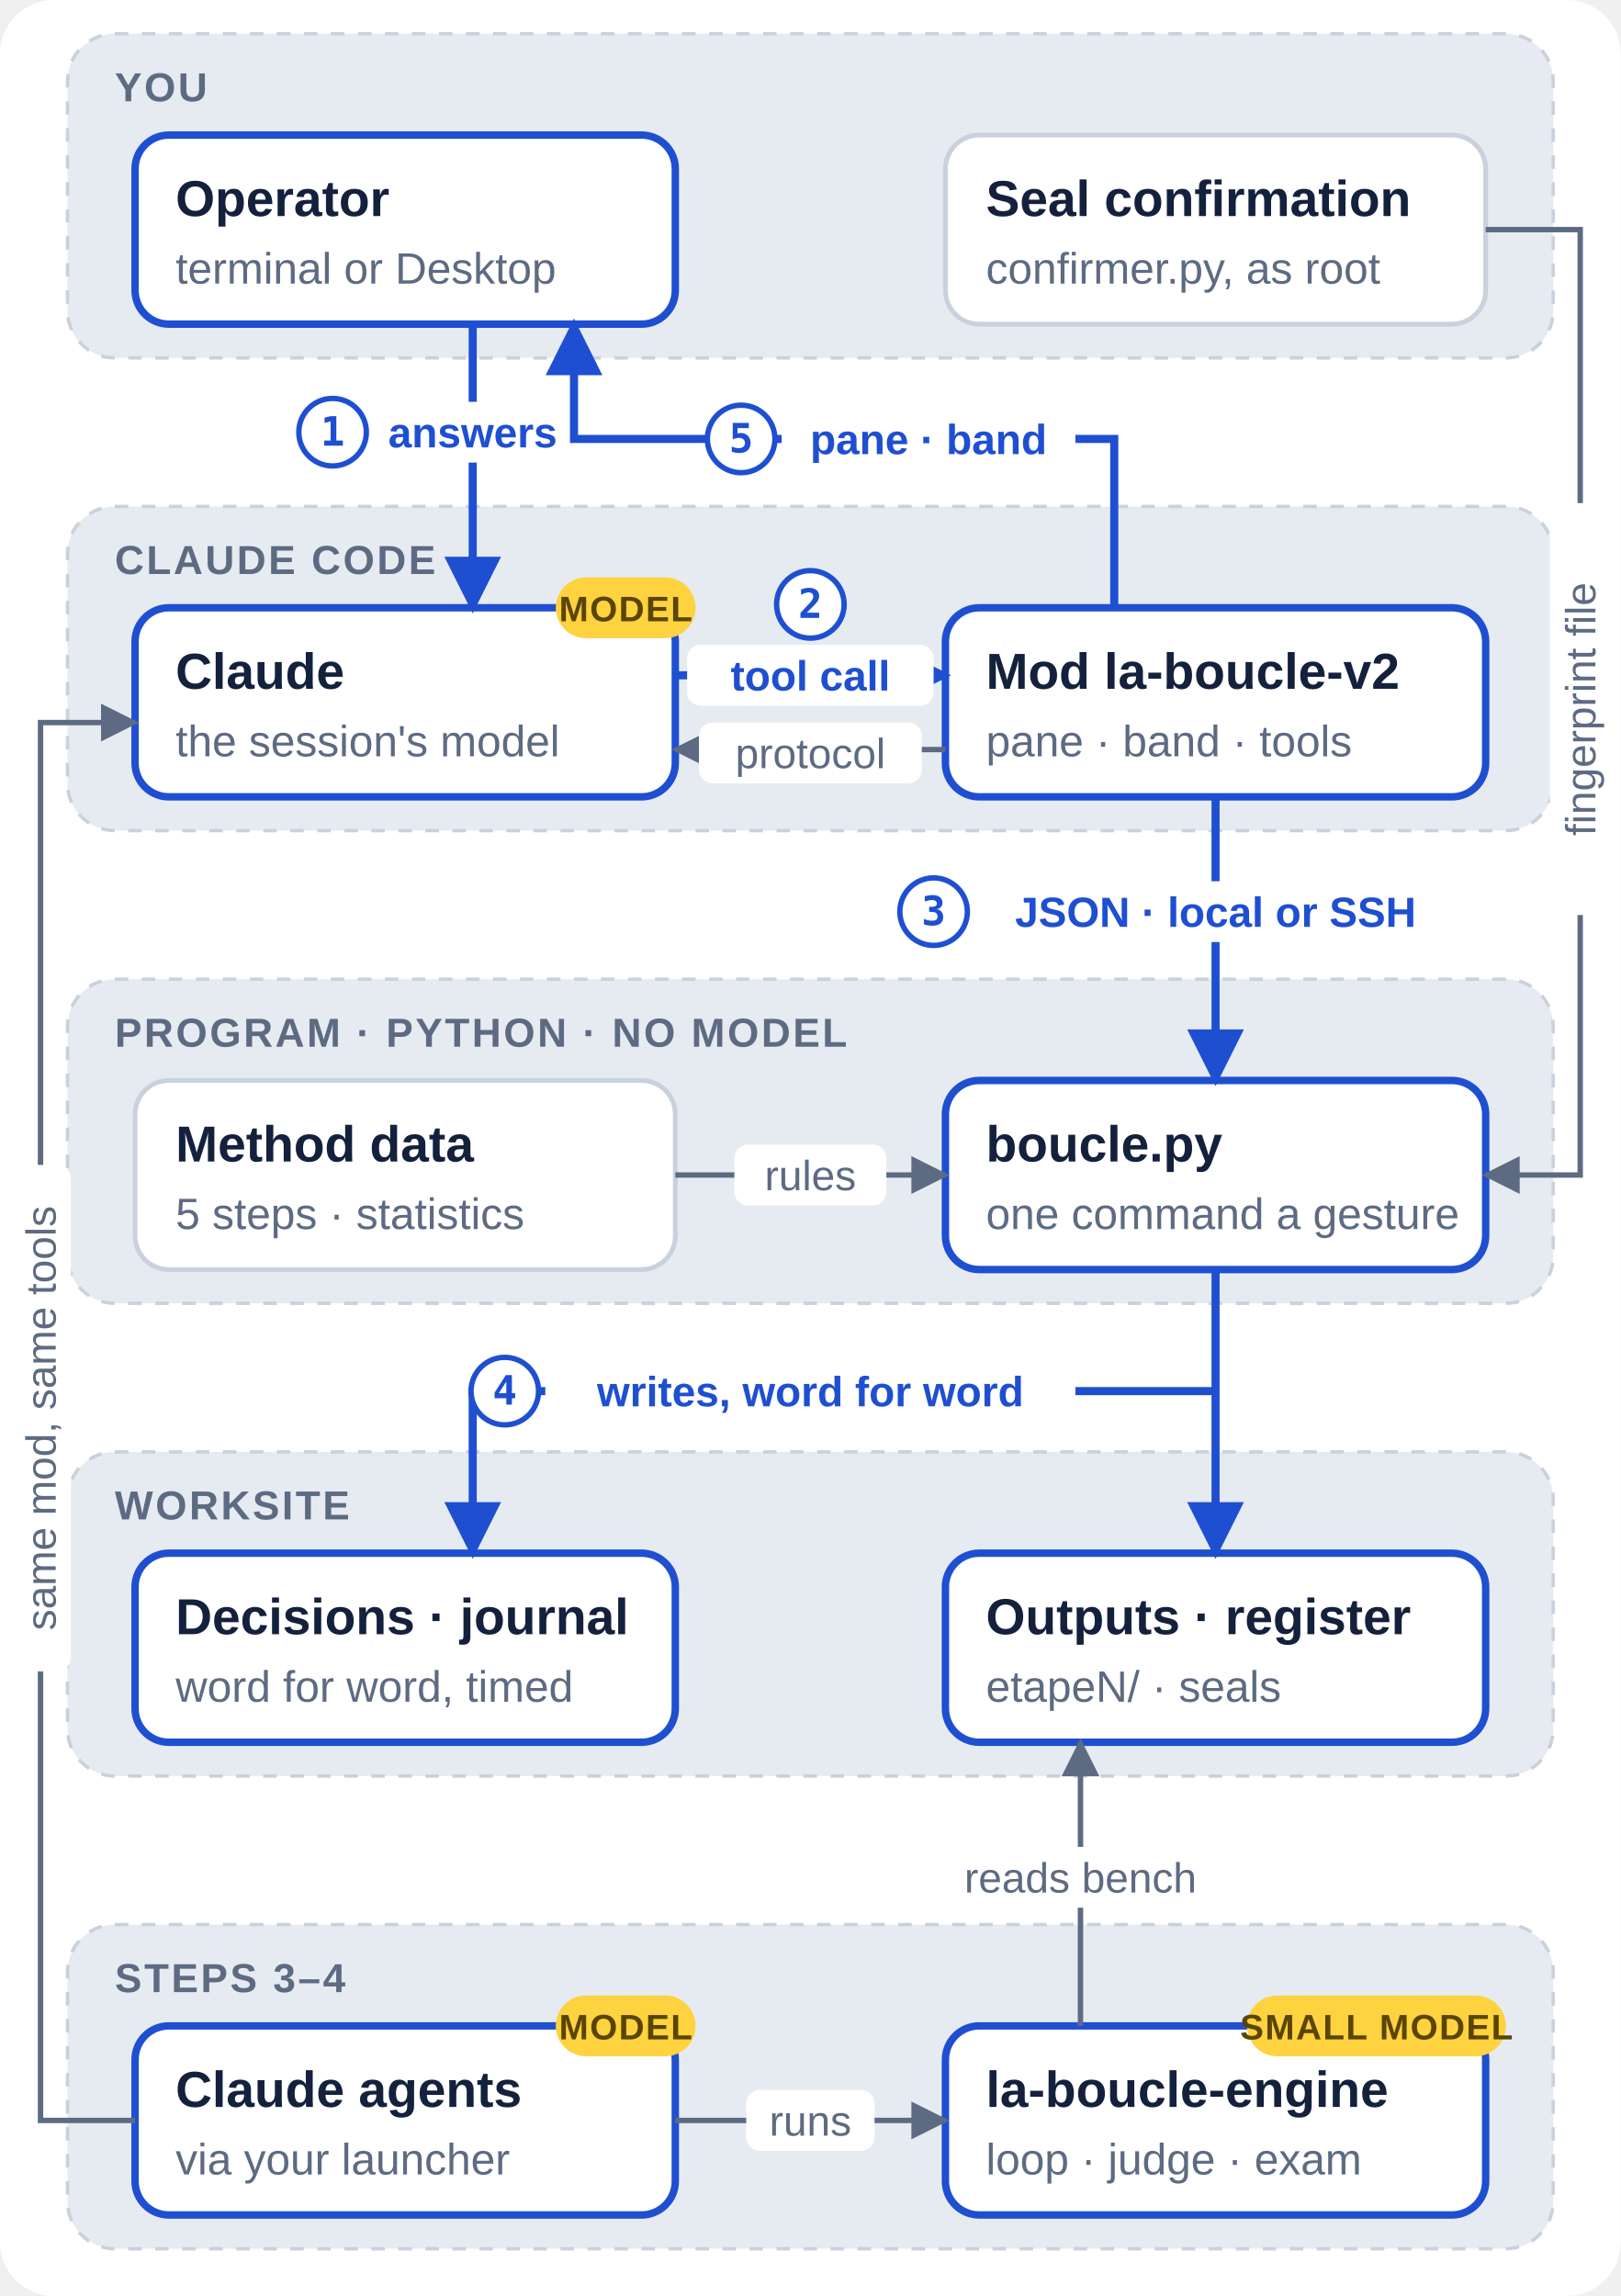
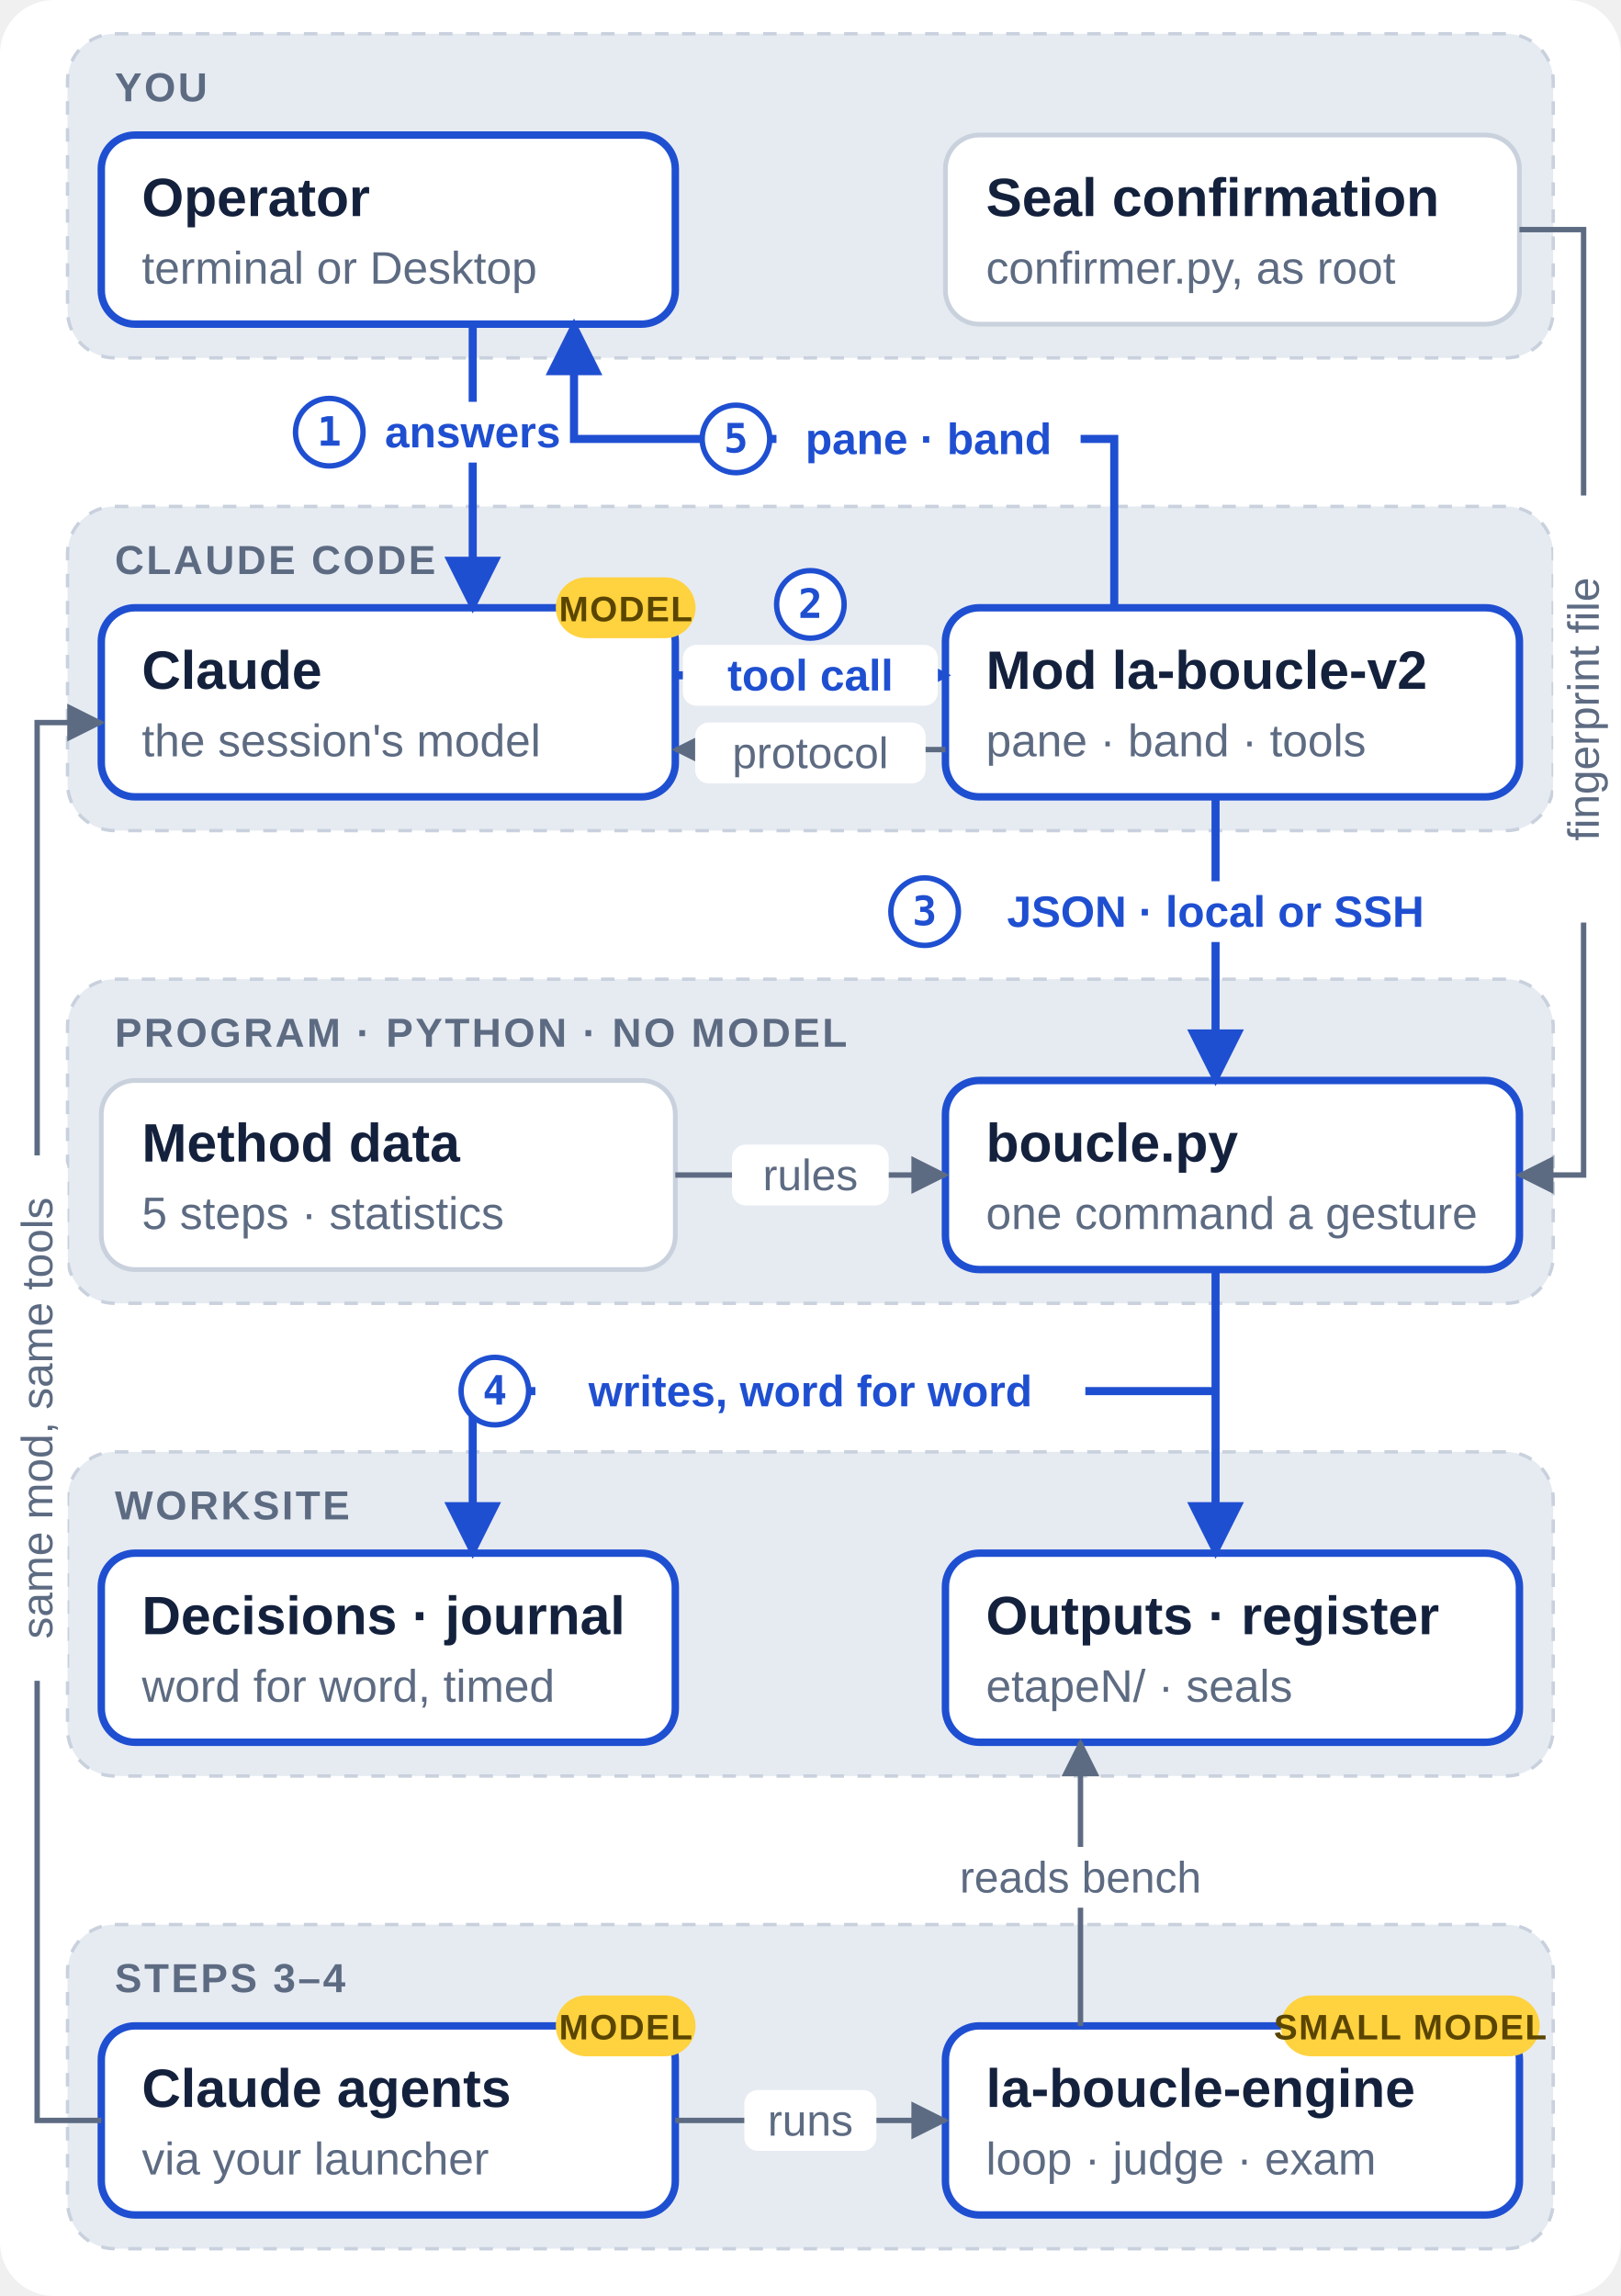
<svg xmlns="http://www.w3.org/2000/svg" viewBox="0 0 480 680" width="480" height="680" font-family="IBM Plex Sans, Segoe UI, Helvetica Neue, Arial, sans-serif" role="img" aria-label="La boucle module: one gesture, from the operator to the worksite files">
  <defs>
    <marker id="m" viewBox="0 0 10 10" refX="9" refY="5" markerWidth="7" markerHeight="7" orient="auto-start-reverse">
      <path d="M0 0L10 5L0 10z" fill="#5d6b82" />
    </marker>
    <marker id="a" viewBox="0 0 10 10" refX="9" refY="5" markerWidth="7" markerHeight="7" orient="auto-start-reverse">
      <path d="M0 0L10 5L0 10z" fill="#1f4fd1" />
    </marker>
  </defs>
  <rect width="480" height="680" rx="16" fill="#ffffff" />
  <rect x="20" y="10" width="440" height="96" rx="14" fill="#e6ebf2" stroke="#c9d1dd" stroke-dasharray="4 4" />
  <text x="34" y="30" fill="#5d6b82" font-size="12" font-weight="600" letter-spacing=".7">YOU</text>
  <rect x="20" y="150" width="440" height="96" rx="14" fill="#e6ebf2" stroke="#c9d1dd" stroke-dasharray="4 4" />
  <text x="34" y="170" fill="#5d6b82" font-size="12" font-weight="600" letter-spacing=".7">CLAUDE CODE</text>
  <rect x="20" y="290" width="440" height="96" rx="14" fill="#e6ebf2" stroke="#c9d1dd" stroke-dasharray="4 4" />
  <text x="34" y="310" fill="#5d6b82" font-size="12" font-weight="600" letter-spacing=".7">PROGRAM · PYTHON · NO MODEL</text>
  <rect x="20" y="430" width="440" height="96" rx="14" fill="#e6ebf2" stroke="#c9d1dd" stroke-dasharray="4 4" />
  <text x="34" y="450" fill="#5d6b82" font-size="12" font-weight="600" letter-spacing=".7">WORKSITE</text>
  <rect x="20" y="570" width="440" height="96" rx="14" fill="#e6ebf2" stroke="#c9d1dd" stroke-dasharray="4 4" />
  <text x="34" y="590" fill="#5d6b82" font-size="12" font-weight="600" letter-spacing=".7">STEPS 3–4</text>
-   <rect x="40" y="40" width="160" height="56" rx="10" fill="#fff" stroke="#1f4fd1" stroke-width="2.2" />
-   <text x="52" y="64" fill="#14213d" font-size="15" font-weight="600">Operator</text>
-   <text x="52" y="84" fill="#5d6b82" font-size="13">terminal or Desktop</text>
-   <rect x="280" y="40" width="160" height="56" rx="10" fill="#fff" stroke="#c9d1dd" stroke-width="1.4" />
-   <text x="292" y="64" fill="#14213d" font-size="15" font-weight="600">Seal confirmation</text>
-   <text x="292" y="84" fill="#5d6b82" font-size="13">confirmer.py, as root</text>
-   <rect x="40" y="180" width="160" height="56" rx="10" fill="#fff" stroke="#1f4fd1" stroke-width="2.2" />
-   <text x="52" y="204" fill="#14213d" font-size="15" font-weight="600">Claude</text>
-   <text x="52" y="224" fill="#5d6b82" font-size="13">the session's model</text>
+   <rect x="30" y="40" width="170" height="56" rx="10" fill="#fff" stroke="#1f4fd1" stroke-width="2.2" />
+   <text x="42" y="64" fill="#14213d" font-size="16" font-weight="600">Operator</text>
+   <text x="42" y="84" fill="#5d6b82" font-size="13.5">terminal or Desktop</text>
+   <rect x="280" y="40" width="170" height="56" rx="10" fill="#fff" stroke="#c9d1dd" stroke-width="1.4" />
+   <text x="292" y="64" fill="#14213d" font-size="16" font-weight="600">Seal confirmation</text>
+   <text x="292" y="84" fill="#5d6b82" font-size="13.5">confirmer.py, as root</text>
+   <rect x="30" y="180" width="170" height="56" rx="10" fill="#fff" stroke="#1f4fd1" stroke-width="2.2" />
+   <text x="42" y="204" fill="#14213d" font-size="16" font-weight="600">Claude</text>
+   <text x="42" y="224" fill="#5d6b82" font-size="13.5">the session's model</text>
  <rect x="164.6" y="171" width="41.4" height="18" rx="9" fill="#ffd23f" />
  <text x="185.3" y="184" text-anchor="middle" fill="#5a4500" font-size="10.5" font-weight="700" letter-spacing=".4">MODEL</text>
-   <rect x="280" y="180" width="160" height="56" rx="10" fill="#fff" stroke="#1f4fd1" stroke-width="2.2" />
-   <text x="292" y="204" fill="#14213d" font-size="15" font-weight="600">Mod la-boucle-v2</text>
-   <text x="292" y="224" fill="#5d6b82" font-size="13">pane · band · tools</text>
-   <rect x="40" y="320" width="160" height="56" rx="10" fill="#fff" stroke="#c9d1dd" stroke-width="1.4" />
-   <text x="52" y="344" fill="#14213d" font-size="15" font-weight="600">Method data</text>
-   <text x="52" y="364" fill="#5d6b82" font-size="13">5 steps · statistics</text>
-   <rect x="280" y="320" width="160" height="56" rx="10" fill="#fff" stroke="#1f4fd1" stroke-width="2.2" />
-   <text x="292" y="344" fill="#14213d" font-size="15" font-weight="600">boucle.py</text>
-   <text x="292" y="364" fill="#5d6b82" font-size="13">one command a gesture</text>
-   <rect x="40" y="460" width="160" height="56" rx="10" fill="#fff" stroke="#1f4fd1" stroke-width="2.2" />
-   <text x="52" y="484" fill="#14213d" font-size="15" font-weight="600">Decisions · journal</text>
-   <text x="52" y="504" fill="#5d6b82" font-size="13">word for word, timed</text>
-   <rect x="280" y="460" width="160" height="56" rx="10" fill="#fff" stroke="#1f4fd1" stroke-width="2.2" />
-   <text x="292" y="484" fill="#14213d" font-size="15" font-weight="600">Outputs · register</text>
-   <text x="292" y="504" fill="#5d6b82" font-size="13">etapeN/ · seals</text>
-   <rect x="40" y="600" width="160" height="56" rx="10" fill="#fff" stroke="#1f4fd1" stroke-width="2.2" />
-   <text x="52" y="624" fill="#14213d" font-size="15" font-weight="600">Claude agents</text>
-   <text x="52" y="644" fill="#5d6b82" font-size="13">via your launcher</text>
+   <rect x="280" y="180" width="170" height="56" rx="10" fill="#fff" stroke="#1f4fd1" stroke-width="2.2" />
+   <text x="292" y="204" fill="#14213d" font-size="16" font-weight="600">Mod la-boucle-v2</text>
+   <text x="292" y="224" fill="#5d6b82" font-size="13.5">pane · band · tools</text>
+   <rect x="30" y="320" width="170" height="56" rx="10" fill="#fff" stroke="#c9d1dd" stroke-width="1.4" />
+   <text x="42" y="344" fill="#14213d" font-size="16" font-weight="600">Method data</text>
+   <text x="42" y="364" fill="#5d6b82" font-size="13.5">5 steps · statistics</text>
+   <rect x="280" y="320" width="170" height="56" rx="10" fill="#fff" stroke="#1f4fd1" stroke-width="2.2" />
+   <text x="292" y="344" fill="#14213d" font-size="16" font-weight="600">boucle.py</text>
+   <text x="292" y="364" fill="#5d6b82" font-size="13.5">one command a gesture</text>
+   <rect x="30" y="460" width="170" height="56" rx="10" fill="#fff" stroke="#1f4fd1" stroke-width="2.2" />
+   <text x="42" y="484" fill="#14213d" font-size="16" font-weight="600">Decisions · journal</text>
+   <text x="42" y="504" fill="#5d6b82" font-size="13.5">word for word, timed</text>
+   <rect x="280" y="460" width="170" height="56" rx="10" fill="#fff" stroke="#1f4fd1" stroke-width="2.2" />
+   <text x="292" y="484" fill="#14213d" font-size="16" font-weight="600">Outputs · register</text>
+   <text x="292" y="504" fill="#5d6b82" font-size="13.5">etapeN/ · seals</text>
+   <rect x="30" y="600" width="170" height="56" rx="10" fill="#fff" stroke="#1f4fd1" stroke-width="2.2" />
+   <text x="42" y="624" fill="#14213d" font-size="16" font-weight="600">Claude agents</text>
+   <text x="42" y="644" fill="#5d6b82" font-size="13.5">via your launcher</text>
  <rect x="164.6" y="591" width="41.4" height="18" rx="9" fill="#ffd23f" />
  <text x="185.3" y="604" text-anchor="middle" fill="#5a4500" font-size="10.5" font-weight="700" letter-spacing=".4">MODEL</text>
-   <rect x="280" y="600" width="160" height="56" rx="10" fill="#fff" stroke="#1f4fd1" stroke-width="2.2" />
-   <text x="292" y="624" fill="#14213d" font-size="15" font-weight="600">la-boucle-engine</text>
-   <text x="292" y="644" fill="#5d6b82" font-size="13">loop · judge · exam</text>
-   <rect x="369.32" y="591" width="76.68" height="18" rx="9" fill="#ffd23f" />
-   <text x="407.66" y="604" text-anchor="middle" fill="#5a4500" font-size="10.5" font-weight="700" letter-spacing=".4">SMALL MODEL</text>
+   <rect x="280" y="600" width="170" height="56" rx="10" fill="#fff" stroke="#1f4fd1" stroke-width="2.2" />
+   <text x="292" y="624" fill="#14213d" font-size="16" font-weight="600">la-boucle-engine</text>
+   <text x="292" y="644" fill="#5d6b82" font-size="13.5">loop · judge · exam</text>
+   <rect x="379.32" y="591" width="76.68" height="18" rx="9" fill="#ffd23f" />
+   <text x="417.66" y="604" text-anchor="middle" fill="#5a4500" font-size="10.5" font-weight="700" letter-spacing=".4">SMALL MODEL</text>
  <path d="M140 96V180" fill="none" stroke="#1f4fd1" stroke-width="2.4" marker-end="url(#a)" />
-   <rect x="110.5" y="119" width="59" height="18" rx="4" fill="#fff" />
-   <text x="140" y="132.5" text-anchor="middle" fill="#1f4fd1" font-size="12.5" font-weight="600">answers</text>
-   <circle cx="98.5" cy="128" r="10" fill="#fff" stroke="#1f4fd1" stroke-width="1.6" />
-   <text x="98.5" y="132" text-anchor="middle" fill="#1f4fd1" font-size="12" font-weight="700" font-family="IBM Plex Mono, Consolas, monospace">1</text>
+   <rect x="109.52" y="119" width="60.96" height="18" rx="4" fill="#fff" />
+   <text x="140" y="132.5" text-anchor="middle" fill="#1f4fd1" font-size="13" font-weight="600">answers</text>
+   <circle cx="97.52" cy="128" r="10" fill="#fff" stroke="#1f4fd1" stroke-width="1.6" />
+   <text x="97.52" y="132" text-anchor="middle" fill="#1f4fd1" font-size="12" font-weight="700" font-family="IBM Plex Mono, Consolas, monospace">1</text>
  <path d="M200 200H280" fill="none" stroke="#1f4fd1" stroke-width="2.4" marker-end="url(#a)" />
-   <rect x="203.5" y="191" width="73.0" height="18" rx="4" fill="#fff" />
-   <text x="240" y="204.5" text-anchor="middle" fill="#1f4fd1" font-size="12.5" font-weight="600">tool call</text>
+   <rect x="202.24" y="191" width="75.52" height="18" rx="4" fill="#fff" />
+   <text x="240" y="204.5" text-anchor="middle" fill="#1f4fd1" font-size="13" font-weight="600">tool call</text>
  <circle cx="240" cy="179" r="10" fill="#fff" stroke="#1f4fd1" stroke-width="1.6" />
  <text x="240" y="183" text-anchor="middle" fill="#1f4fd1" font-size="12" font-weight="700" font-family="IBM Plex Mono, Consolas, monospace">2</text>
  <path d="M280 222H200" fill="none" stroke="#5d6b82" stroke-width="1.6" marker-end="url(#m)" />
-   <rect x="207.0" y="214" width="66.0" height="18" rx="4" fill="#fff" />
-   <text x="240" y="227.5" text-anchor="middle" fill="#5d6b82" font-size="12.5" font-weight="400">protocol</text>
+   <rect x="205.88" y="214" width="68.24" height="18" rx="4" fill="#fff" />
+   <text x="240" y="227.5" text-anchor="middle" fill="#5d6b82" font-size="13" font-weight="400">protocol</text>
  <path d="M360 236V320" fill="none" stroke="#1f4fd1" stroke-width="2.4" marker-end="url(#a)" />
-   <rect x="288.5" y="261" width="143.0" height="18" rx="4" fill="#fff" />
-   <text x="360" y="274.5" text-anchor="middle" fill="#1f4fd1" font-size="12.5" font-weight="600">JSON · local or SSH</text>
-   <circle cx="276.5" cy="270" r="10" fill="#fff" stroke="#1f4fd1" stroke-width="1.6" />
-   <text x="276.5" y="274" text-anchor="middle" fill="#1f4fd1" font-size="12" font-weight="700" font-family="IBM Plex Mono, Consolas, monospace">3</text>
+   <rect x="285.84" y="261" width="148.32" height="18" rx="4" fill="#fff" />
+   <text x="360" y="274.5" text-anchor="middle" fill="#1f4fd1" font-size="13" font-weight="600">JSON · local or SSH</text>
+   <circle cx="273.84" cy="270" r="10" fill="#fff" stroke="#1f4fd1" stroke-width="1.6" />
+   <text x="273.84" y="274" text-anchor="middle" fill="#1f4fd1" font-size="12" font-weight="700" font-family="IBM Plex Mono, Consolas, monospace">3</text>
  <path d="M360 376V460" fill="none" stroke="#1f4fd1" stroke-width="2.4" marker-end="url(#a)" />
  <path d="M360 412H140V460" fill="none" stroke="#1f4fd1" stroke-width="2.4" marker-end="url(#a)" />
-   <rect x="161.5" y="403" width="157.0" height="18" rx="4" fill="#fff" />
-   <text x="240" y="416.5" text-anchor="middle" fill="#1f4fd1" font-size="12.5" font-weight="600">writes, word for word</text>
-   <circle cx="149.5" cy="412" r="10" fill="#fff" stroke="#1f4fd1" stroke-width="1.6" />
-   <text x="149.5" y="416" text-anchor="middle" fill="#1f4fd1" font-size="12" font-weight="700" font-family="IBM Plex Mono, Consolas, monospace">4</text>
+   <rect x="158.56" y="403" width="162.88" height="18" rx="4" fill="#fff" />
+   <text x="240" y="416.5" text-anchor="middle" fill="#1f4fd1" font-size="13" font-weight="600">writes, word for word</text>
+   <circle cx="146.56" cy="412" r="10" fill="#fff" stroke="#1f4fd1" stroke-width="1.6" />
+   <text x="146.56" y="416" text-anchor="middle" fill="#1f4fd1" font-size="12" font-weight="700" font-family="IBM Plex Mono, Consolas, monospace">4</text>
  <path d="M330 180V130H170V96" fill="none" stroke="#1f4fd1" stroke-width="2.4" marker-end="url(#a)" />
-   <rect x="231.5" y="121" width="87" height="18" rx="4" fill="#fff" />
-   <text x="275" y="134.5" text-anchor="middle" fill="#1f4fd1" font-size="12.5" font-weight="600">pane · band</text>
-   <circle cx="219.5" cy="130" r="10" fill="#fff" stroke="#1f4fd1" stroke-width="1.6" />
-   <text x="219.5" y="134" text-anchor="middle" fill="#1f4fd1" font-size="12" font-weight="700" font-family="IBM Plex Mono, Consolas, monospace">5</text>
+   <rect x="229.96" y="121" width="90.08" height="18" rx="4" fill="#fff" />
+   <text x="275" y="134.5" text-anchor="middle" fill="#1f4fd1" font-size="13" font-weight="600">pane · band</text>
+   <circle cx="217.96" cy="130" r="10" fill="#fff" stroke="#1f4fd1" stroke-width="1.6" />
+   <text x="217.96" y="134" text-anchor="middle" fill="#1f4fd1" font-size="12" font-weight="700" font-family="IBM Plex Mono, Consolas, monospace">5</text>
  <path d="M200 348H280" fill="none" stroke="#5d6b82" stroke-width="1.6" marker-end="url(#m)" />
-   <rect x="217.5" y="339" width="45.0" height="18" rx="4" fill="#fff" />
-   <text x="240" y="352.5" text-anchor="middle" fill="#5d6b82" font-size="12.5" font-weight="400">rules</text>
-   <path d="M440 68H468V348H440" fill="none" stroke="#5d6b82" stroke-width="1.6" marker-end="url(#m)" />
-   <g transform="rotate(-90 468 210)">
-     <rect x="407.0" y="201" width="122" height="18" rx="4" fill="#fff" />
-     <text x="468" y="214.5" text-anchor="middle" fill="#5d6b82" font-size="12.5" font-weight="400">fingerprint file</text>
+   <rect x="216.8" y="339" width="46.4" height="18" rx="4" fill="#fff" />
+   <text x="240" y="352.5" text-anchor="middle" fill="#5d6b82" font-size="13" font-weight="400">rules</text>
+   <path d="M450 68H469V348H450" fill="none" stroke="#5d6b82" stroke-width="1.6" marker-end="url(#m)" />
+   <g transform="rotate(-90 469 210)">
+     <rect x="405.76" y="201" width="126.48" height="18" rx="4" fill="#fff" />
+     <text x="469" y="214.5" text-anchor="middle" fill="#5d6b82" font-size="13" font-weight="400">fingerprint file</text>
  </g>
  <path d="M200 628H280" fill="none" stroke="#5d6b82" stroke-width="1.6" marker-end="url(#m)" />
-   <rect x="221.0" y="619" width="38.0" height="18" rx="4" fill="#fff" />
-   <text x="240" y="632.5" text-anchor="middle" fill="#5d6b82" font-size="12.5" font-weight="400">runs</text>
+   <rect x="220.44" y="619" width="39.12" height="18" rx="4" fill="#fff" />
+   <text x="240" y="632.5" text-anchor="middle" fill="#5d6b82" font-size="13" font-weight="400">runs</text>
  <path d="M320 600V516" fill="none" stroke="#5d6b82" stroke-width="1.6" marker-end="url(#m)" />
-   <rect x="276.5" y="547" width="87" height="18" rx="4" fill="#fff" />
-   <text x="320" y="560.5" text-anchor="middle" fill="#5d6b82" font-size="12.5" font-weight="400">reads bench</text>
-   <path d="M40 628H12V214H40" fill="none" stroke="#5d6b82" stroke-width="1.6" marker-end="url(#m)" />
-   <g transform="rotate(-90 12 420)">
-     <rect x="-63.0" y="411" width="150.0" height="18" rx="4" fill="#fff" />
-     <text x="12" y="424.5" text-anchor="middle" fill="#5d6b82" font-size="12.5" font-weight="400">same mod, same tools</text>
+   <rect x="274.96" y="547" width="90.08" height="18" rx="4" fill="#fff" />
+   <text x="320" y="560.5" text-anchor="middle" fill="#5d6b82" font-size="13" font-weight="400">reads bench</text>
+   <path d="M30 628H11V214H30" fill="none" stroke="#5d6b82" stroke-width="1.6" marker-end="url(#m)" />
+   <g transform="rotate(-90 11 420)">
+     <rect x="-66.8" y="411" width="155.6" height="18" rx="4" fill="#fff" />
+     <text x="11" y="424.5" text-anchor="middle" fill="#5d6b82" font-size="13" font-weight="400">same mod, same tools</text>
  </g>
</svg>
